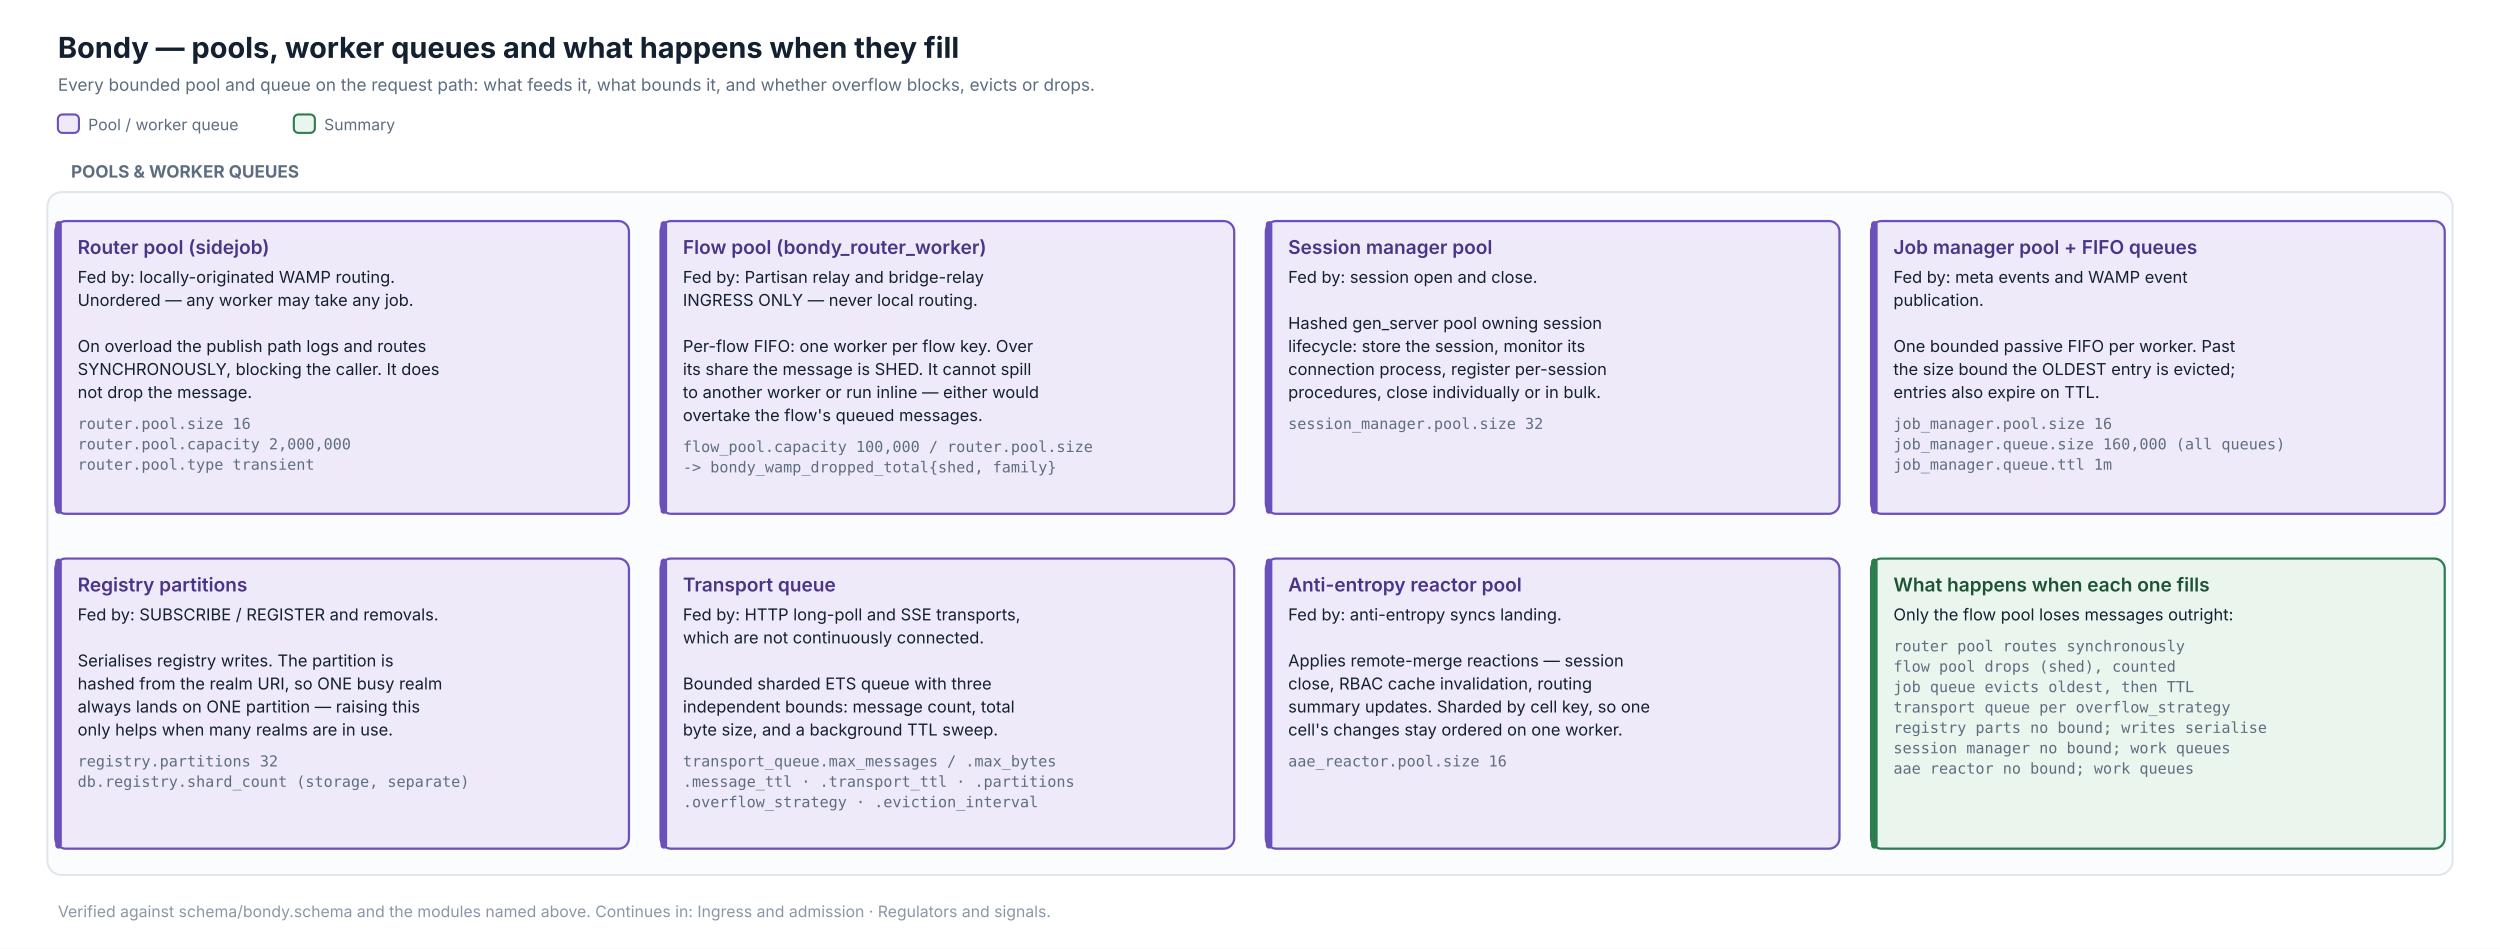
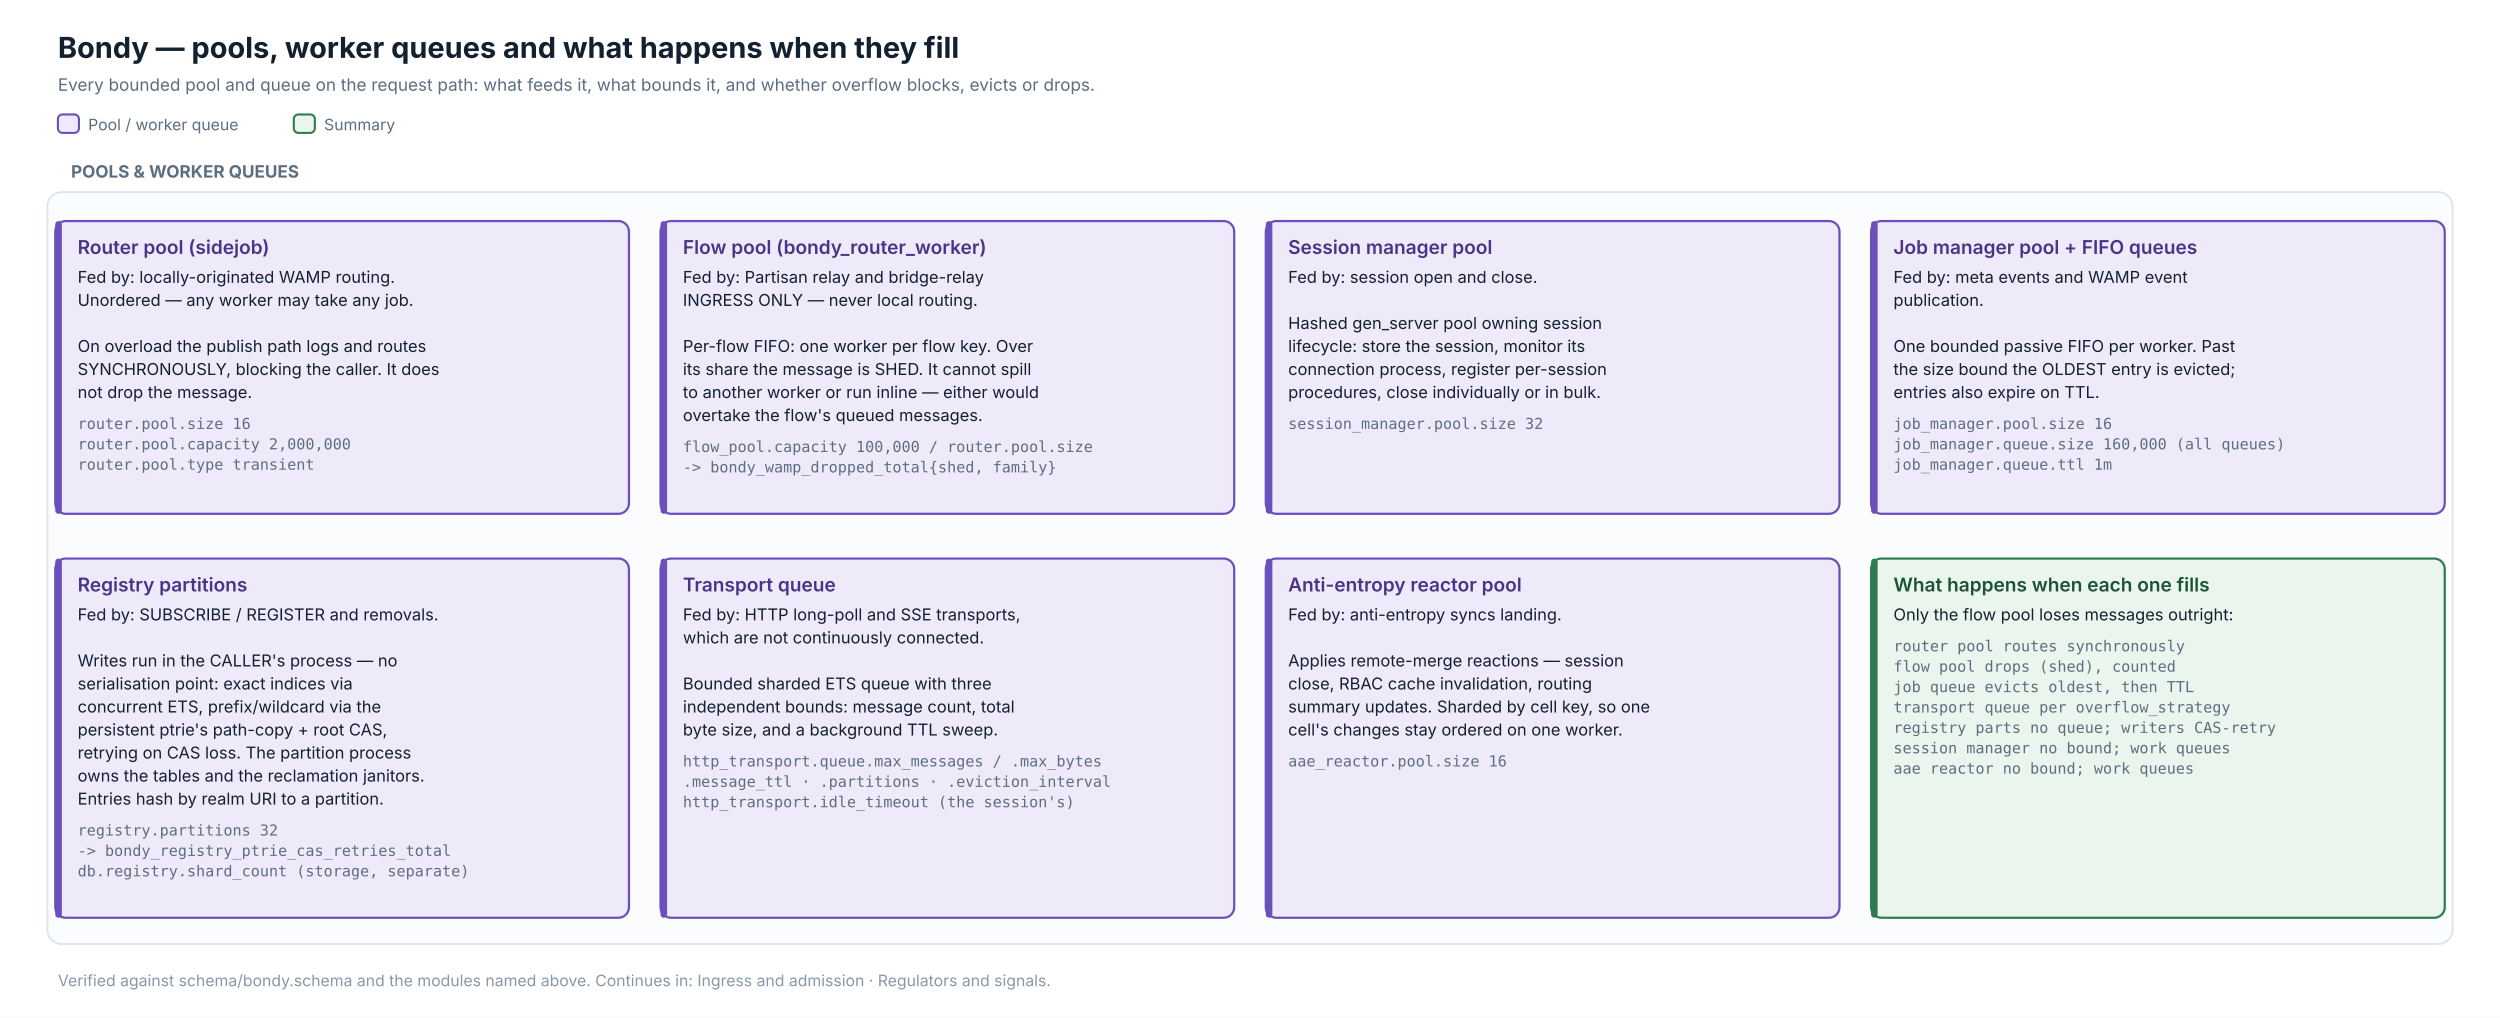
- <svg xmlns="http://www.w3.org/2000/svg" width="1900" height="721.0" viewBox="0 0 1900 721.0" font-family="Inter, 'Helvetica Neue', Helvetica, Arial, sans-serif">
+ <svg xmlns="http://www.w3.org/2000/svg" width="1900" height="773.5" viewBox="0 0 1900 773.5" font-family="Inter, 'Helvetica Neue', Helvetica, Arial, sans-serif">
  <defs>
    <marker id="arw" viewBox="0 0 10 10" refX="9" refY="5" markerWidth="7" markerHeight="7" orient="auto-start-reverse">
      <path d="M 0 0 L 10 5 L 0 10 z" fill="#7d8b9a" />
    </marker>
  </defs>
-   <rect width="1900" height="721.0" fill="#ffffff" />
+   <rect width="1900" height="773.5" fill="#ffffff" />
  <text x="44" y="44" font-family="Inter, 'Helvetica Neue', Helvetica, Arial, sans-serif" font-size="22" font-weight="700" fill="#132030" text-anchor="start">Bondy — pools, worker queues and what happens when they fill</text>
  <text x="44" y="69" font-family="Inter, 'Helvetica Neue', Helvetica, Arial, sans-serif" font-size="13" font-weight="400" fill="#5d6d80" text-anchor="start">Every bounded pool and queue on the request path: what feeds it, what bounds it, and whether overflow blocks, evicts or drops.</text>
  <rect x="44" y="87" width="16" height="14" rx="3.5" fill="#efeafa" stroke="#6b4fbb" stroke-width="1.6" />
  <text x="67" y="99" font-family="Inter, 'Helvetica Neue', Helvetica, Arial, sans-serif" font-size="12" font-weight="400" fill="#5d6d80" text-anchor="start">Pool / worker queue</text>
  <rect x="223.3" y="87" width="16" height="14" rx="3.5" fill="#e9f5ed" stroke="#2e7d4f" stroke-width="1.6" />
  <text x="246.3" y="99" font-family="Inter, 'Helvetica Neue', Helvetica, Arial, sans-serif" font-size="12" font-weight="400" fill="#5d6d80" text-anchor="start">Summary</text>
-   <rect x="36" y="146" width="1828" height="519.0" rx="11" fill="#fbfcfd" stroke="#dfe5ec" stroke-width="1.5" />
+   <rect x="36" y="146" width="1828" height="571.5" rx="11" fill="#fbfcfd" stroke="#dfe5ec" stroke-width="1.5" />
  <text x="54" y="135" font-family="Inter, 'Helvetica Neue', Helvetica, Arial, sans-serif" font-size="13" font-weight="700" fill="#5d6d80" text-anchor="start">POOLS &amp; WORKER QUEUES</text>
  <rect x="42" y="168" width="436" height="222.5" rx="8" fill="#efeafa" stroke="#6b4fbb" stroke-width="1.7" />
  <rect x="42" y="168" width="5" height="222.5" rx="2.5" fill="#6b4fbb" />
  <text x="59" y="193" font-family="Inter, 'Helvetica Neue', Helvetica, Arial, sans-serif" font-size="14.5" font-weight="600" fill="#4a3487">Router pool  (sidejob)</text>
  <text x="59" y="215" font-family="Inter, 'Helvetica Neue', Helvetica, Arial, sans-serif" font-size="12.5" fill="#132030">Fed by: locally-originated WAMP routing.</text>
  <text x="59" y="232.5" font-family="Inter, 'Helvetica Neue', Helvetica, Arial, sans-serif" font-size="12.5" fill="#132030">Unordered — any worker may take any job.</text>
  <text x="59" y="250.0" font-family="Inter, 'Helvetica Neue', Helvetica, Arial, sans-serif" font-size="12.5" fill="#132030" />
  <text x="59" y="267.5" font-family="Inter, 'Helvetica Neue', Helvetica, Arial, sans-serif" font-size="12.5" fill="#132030">On overload the publish path logs and routes</text>
  <text x="59" y="285.0" font-family="Inter, 'Helvetica Neue', Helvetica, Arial, sans-serif" font-size="12.5" fill="#132030">SYNCHRONOUSLY, blocking the caller. It does</text>
  <text x="59" y="302.5" font-family="Inter, 'Helvetica Neue', Helvetica, Arial, sans-serif" font-size="12.5" fill="#132030">not drop the message.</text>
  <text x="59" y="326.0" font-family="'SF Mono', 'JetBrains Mono', Menlo, Consolas, monospace" font-size="11.5" fill="#5d6d80">router.pool.size      16</text>
  <text x="59" y="341.5" font-family="'SF Mono', 'JetBrains Mono', Menlo, Consolas, monospace" font-size="11.5" fill="#5d6d80">router.pool.capacity  2,000,000</text>
  <text x="59" y="357.0" font-family="'SF Mono', 'JetBrains Mono', Menlo, Consolas, monospace" font-size="11.5" fill="#5d6d80">router.pool.type      transient</text>
  <rect x="502" y="168" width="436" height="222.5" rx="8" fill="#efeafa" stroke="#6b4fbb" stroke-width="1.7" />
  <rect x="502" y="168" width="5" height="222.5" rx="2.5" fill="#6b4fbb" />
  <text x="519" y="193" font-family="Inter, 'Helvetica Neue', Helvetica, Arial, sans-serif" font-size="14.5" font-weight="600" fill="#4a3487">Flow pool  (bondy_router_worker)</text>
  <text x="519" y="215" font-family="Inter, 'Helvetica Neue', Helvetica, Arial, sans-serif" font-size="12.5" fill="#132030">Fed by: Partisan relay and bridge-relay</text>
  <text x="519" y="232.5" font-family="Inter, 'Helvetica Neue', Helvetica, Arial, sans-serif" font-size="12.5" fill="#132030">INGRESS ONLY — never local routing.</text>
  <text x="519" y="250.0" font-family="Inter, 'Helvetica Neue', Helvetica, Arial, sans-serif" font-size="12.5" fill="#132030" />
  <text x="519" y="267.5" font-family="Inter, 'Helvetica Neue', Helvetica, Arial, sans-serif" font-size="12.5" fill="#132030">Per-flow FIFO: one worker per flow key. Over</text>
  <text x="519" y="285.0" font-family="Inter, 'Helvetica Neue', Helvetica, Arial, sans-serif" font-size="12.5" fill="#132030">its share the message is SHED. It cannot spill</text>
  <text x="519" y="302.5" font-family="Inter, 'Helvetica Neue', Helvetica, Arial, sans-serif" font-size="12.5" fill="#132030">to another worker or run inline — either would</text>
  <text x="519" y="320.0" font-family="Inter, 'Helvetica Neue', Helvetica, Arial, sans-serif" font-size="12.5" fill="#132030">overtake the flow's queued messages.</text>
  <text x="519" y="343.5" font-family="'SF Mono', 'JetBrains Mono', Menlo, Consolas, monospace" font-size="11.5" fill="#5d6d80">flow_pool.capacity 100,000 / router.pool.size</text>
  <text x="519" y="359.0" font-family="'SF Mono', 'JetBrains Mono', Menlo, Consolas, monospace" font-size="11.5" fill="#5d6d80">-&gt; bondy_wamp_dropped_total{shed, family}</text>
  <rect x="962" y="168" width="436" height="222.5" rx="8" fill="#efeafa" stroke="#6b4fbb" stroke-width="1.7" />
  <rect x="962" y="168" width="5" height="222.5" rx="2.5" fill="#6b4fbb" />
  <text x="979" y="193" font-family="Inter, 'Helvetica Neue', Helvetica, Arial, sans-serif" font-size="14.5" font-weight="600" fill="#4a3487">Session manager pool</text>
  <text x="979" y="215" font-family="Inter, 'Helvetica Neue', Helvetica, Arial, sans-serif" font-size="12.5" fill="#132030">Fed by: session open and close.</text>
  <text x="979" y="232.5" font-family="Inter, 'Helvetica Neue', Helvetica, Arial, sans-serif" font-size="12.5" fill="#132030" />
  <text x="979" y="250.0" font-family="Inter, 'Helvetica Neue', Helvetica, Arial, sans-serif" font-size="12.5" fill="#132030">Hashed gen_server pool owning session</text>
  <text x="979" y="267.5" font-family="Inter, 'Helvetica Neue', Helvetica, Arial, sans-serif" font-size="12.5" fill="#132030">lifecycle: store the session, monitor its</text>
  <text x="979" y="285.0" font-family="Inter, 'Helvetica Neue', Helvetica, Arial, sans-serif" font-size="12.5" fill="#132030">connection process, register per-session</text>
  <text x="979" y="302.5" font-family="Inter, 'Helvetica Neue', Helvetica, Arial, sans-serif" font-size="12.5" fill="#132030">procedures, close individually or in bulk.</text>
  <text x="979" y="326.0" font-family="'SF Mono', 'JetBrains Mono', Menlo, Consolas, monospace" font-size="11.5" fill="#5d6d80">session_manager.pool.size  32</text>
  <rect x="1422" y="168" width="436" height="222.5" rx="8" fill="#efeafa" stroke="#6b4fbb" stroke-width="1.7" />
  <rect x="1422" y="168" width="5" height="222.5" rx="2.5" fill="#6b4fbb" />
  <text x="1439" y="193" font-family="Inter, 'Helvetica Neue', Helvetica, Arial, sans-serif" font-size="14.5" font-weight="600" fill="#4a3487">Job manager pool + FIFO queues</text>
  <text x="1439" y="215" font-family="Inter, 'Helvetica Neue', Helvetica, Arial, sans-serif" font-size="12.5" fill="#132030">Fed by: meta events and WAMP event</text>
  <text x="1439" y="232.5" font-family="Inter, 'Helvetica Neue', Helvetica, Arial, sans-serif" font-size="12.5" fill="#132030">publication.</text>
  <text x="1439" y="250.0" font-family="Inter, 'Helvetica Neue', Helvetica, Arial, sans-serif" font-size="12.5" fill="#132030" />
  <text x="1439" y="267.5" font-family="Inter, 'Helvetica Neue', Helvetica, Arial, sans-serif" font-size="12.5" fill="#132030">One bounded passive FIFO per worker. Past</text>
  <text x="1439" y="285.0" font-family="Inter, 'Helvetica Neue', Helvetica, Arial, sans-serif" font-size="12.5" fill="#132030">the size bound the OLDEST entry is evicted;</text>
  <text x="1439" y="302.5" font-family="Inter, 'Helvetica Neue', Helvetica, Arial, sans-serif" font-size="12.5" fill="#132030">entries also expire on TTL.</text>
  <text x="1439" y="326.0" font-family="'SF Mono', 'JetBrains Mono', Menlo, Consolas, monospace" font-size="11.5" fill="#5d6d80">job_manager.pool.size   16</text>
  <text x="1439" y="341.5" font-family="'SF Mono', 'JetBrains Mono', Menlo, Consolas, monospace" font-size="11.5" fill="#5d6d80">job_manager.queue.size  160,000 (all queues)</text>
  <text x="1439" y="357.0" font-family="'SF Mono', 'JetBrains Mono', Menlo, Consolas, monospace" font-size="11.5" fill="#5d6d80">job_manager.queue.ttl   1m</text>
-   <rect x="42" y="424.5" width="436" height="220.5" rx="8" fill="#efeafa" stroke="#6b4fbb" stroke-width="1.7" />
-   <rect x="42" y="424.5" width="5" height="220.5" rx="2.5" fill="#6b4fbb" />
+   <rect x="42" y="424.5" width="436" height="273.0" rx="8" fill="#efeafa" stroke="#6b4fbb" stroke-width="1.7" />
+   <rect x="42" y="424.5" width="5" height="273.0" rx="2.5" fill="#6b4fbb" />
  <text x="59" y="449.5" font-family="Inter, 'Helvetica Neue', Helvetica, Arial, sans-serif" font-size="14.5" font-weight="600" fill="#4a3487">Registry partitions</text>
  <text x="59" y="471.5" font-family="Inter, 'Helvetica Neue', Helvetica, Arial, sans-serif" font-size="12.5" fill="#132030">Fed by: SUBSCRIBE / REGISTER and removals.</text>
  <text x="59" y="489.0" font-family="Inter, 'Helvetica Neue', Helvetica, Arial, sans-serif" font-size="12.5" fill="#132030" />
-   <text x="59" y="506.5" font-family="Inter, 'Helvetica Neue', Helvetica, Arial, sans-serif" font-size="12.5" fill="#132030">Serialises registry writes. The partition is</text>
-   <text x="59" y="524.0" font-family="Inter, 'Helvetica Neue', Helvetica, Arial, sans-serif" font-size="12.5" fill="#132030">hashed from the realm URI, so ONE busy realm</text>
-   <text x="59" y="541.5" font-family="Inter, 'Helvetica Neue', Helvetica, Arial, sans-serif" font-size="12.5" fill="#132030">always lands on ONE partition — raising this</text>
-   <text x="59" y="559.0" font-family="Inter, 'Helvetica Neue', Helvetica, Arial, sans-serif" font-size="12.5" fill="#132030">only helps when many realms are in use.</text>
-   <text x="59" y="582.5" font-family="'SF Mono', 'JetBrains Mono', Menlo, Consolas, monospace" font-size="11.5" fill="#5d6d80">registry.partitions       32</text>
-   <text x="59" y="598.0" font-family="'SF Mono', 'JetBrains Mono', Menlo, Consolas, monospace" font-size="11.5" fill="#5d6d80">db.registry.shard_count   (storage, separate)</text>
-   <rect x="502" y="424.5" width="436" height="220.5" rx="8" fill="#efeafa" stroke="#6b4fbb" stroke-width="1.7" />
-   <rect x="502" y="424.5" width="5" height="220.5" rx="2.5" fill="#6b4fbb" />
+   <text x="59" y="506.5" font-family="Inter, 'Helvetica Neue', Helvetica, Arial, sans-serif" font-size="12.5" fill="#132030">Writes run in the CALLER's process — no</text>
+   <text x="59" y="524.0" font-family="Inter, 'Helvetica Neue', Helvetica, Arial, sans-serif" font-size="12.5" fill="#132030">serialisation point: exact indices via</text>
+   <text x="59" y="541.5" font-family="Inter, 'Helvetica Neue', Helvetica, Arial, sans-serif" font-size="12.5" fill="#132030">concurrent ETS, prefix/wildcard via the</text>
+   <text x="59" y="559.0" font-family="Inter, 'Helvetica Neue', Helvetica, Arial, sans-serif" font-size="12.5" fill="#132030">persistent ptrie's path-copy + root CAS,</text>
+   <text x="59" y="576.5" font-family="Inter, 'Helvetica Neue', Helvetica, Arial, sans-serif" font-size="12.5" fill="#132030">retrying on CAS loss. The partition process</text>
+   <text x="59" y="594.0" font-family="Inter, 'Helvetica Neue', Helvetica, Arial, sans-serif" font-size="12.5" fill="#132030">owns the tables and the reclamation janitors.</text>
+   <text x="59" y="611.5" font-family="Inter, 'Helvetica Neue', Helvetica, Arial, sans-serif" font-size="12.5" fill="#132030">Entries hash by realm URI to a partition.</text>
+   <text x="59" y="635.0" font-family="'SF Mono', 'JetBrains Mono', Menlo, Consolas, monospace" font-size="11.5" fill="#5d6d80">registry.partitions       32</text>
+   <text x="59" y="650.5" font-family="'SF Mono', 'JetBrains Mono', Menlo, Consolas, monospace" font-size="11.5" fill="#5d6d80">-&gt; bondy_registry_ptrie_cas_retries_total</text>
+   <text x="59" y="666.0" font-family="'SF Mono', 'JetBrains Mono', Menlo, Consolas, monospace" font-size="11.5" fill="#5d6d80">db.registry.shard_count   (storage, separate)</text>
+   <rect x="502" y="424.5" width="436" height="273.0" rx="8" fill="#efeafa" stroke="#6b4fbb" stroke-width="1.7" />
+   <rect x="502" y="424.5" width="5" height="273.0" rx="2.5" fill="#6b4fbb" />
  <text x="519" y="449.5" font-family="Inter, 'Helvetica Neue', Helvetica, Arial, sans-serif" font-size="14.5" font-weight="600" fill="#4a3487">Transport queue</text>
  <text x="519" y="471.5" font-family="Inter, 'Helvetica Neue', Helvetica, Arial, sans-serif" font-size="12.5" fill="#132030">Fed by: HTTP long-poll and SSE transports,</text>
  <text x="519" y="489.0" font-family="Inter, 'Helvetica Neue', Helvetica, Arial, sans-serif" font-size="12.5" fill="#132030">which are not continuously connected.</text>
  <text x="519" y="506.5" font-family="Inter, 'Helvetica Neue', Helvetica, Arial, sans-serif" font-size="12.5" fill="#132030" />
  <text x="519" y="524.0" font-family="Inter, 'Helvetica Neue', Helvetica, Arial, sans-serif" font-size="12.5" fill="#132030">Bounded sharded ETS queue with three</text>
  <text x="519" y="541.5" font-family="Inter, 'Helvetica Neue', Helvetica, Arial, sans-serif" font-size="12.5" fill="#132030">independent bounds: message count, total</text>
  <text x="519" y="559.0" font-family="Inter, 'Helvetica Neue', Helvetica, Arial, sans-serif" font-size="12.5" fill="#132030">byte size, and a background TTL sweep.</text>
-   <text x="519" y="582.5" font-family="'SF Mono', 'JetBrains Mono', Menlo, Consolas, monospace" font-size="11.5" fill="#5d6d80">transport_queue.max_messages / .max_bytes</text>
-   <text x="519" y="598.0" font-family="'SF Mono', 'JetBrains Mono', Menlo, Consolas, monospace" font-size="11.5" fill="#5d6d80">  .message_ttl · .transport_ttl · .partitions</text>
-   <text x="519" y="613.5" font-family="'SF Mono', 'JetBrains Mono', Menlo, Consolas, monospace" font-size="11.5" fill="#5d6d80">  .overflow_strategy · .eviction_interval</text>
-   <rect x="962" y="424.5" width="436" height="220.5" rx="8" fill="#efeafa" stroke="#6b4fbb" stroke-width="1.7" />
-   <rect x="962" y="424.5" width="5" height="220.5" rx="2.5" fill="#6b4fbb" />
+   <text x="519" y="582.5" font-family="'SF Mono', 'JetBrains Mono', Menlo, Consolas, monospace" font-size="11.5" fill="#5d6d80">http_transport.queue.max_messages / .max_bytes</text>
+   <text x="519" y="598.0" font-family="'SF Mono', 'JetBrains Mono', Menlo, Consolas, monospace" font-size="11.5" fill="#5d6d80">  .message_ttl · .partitions · .eviction_interval</text>
+   <text x="519" y="613.5" font-family="'SF Mono', 'JetBrains Mono', Menlo, Consolas, monospace" font-size="11.5" fill="#5d6d80">http_transport.idle_timeout (the session's)</text>
+   <rect x="962" y="424.5" width="436" height="273.0" rx="8" fill="#efeafa" stroke="#6b4fbb" stroke-width="1.7" />
+   <rect x="962" y="424.5" width="5" height="273.0" rx="2.5" fill="#6b4fbb" />
  <text x="979" y="449.5" font-family="Inter, 'Helvetica Neue', Helvetica, Arial, sans-serif" font-size="14.5" font-weight="600" fill="#4a3487">Anti-entropy reactor pool</text>
  <text x="979" y="471.5" font-family="Inter, 'Helvetica Neue', Helvetica, Arial, sans-serif" font-size="12.5" fill="#132030">Fed by: anti-entropy syncs landing.</text>
  <text x="979" y="489.0" font-family="Inter, 'Helvetica Neue', Helvetica, Arial, sans-serif" font-size="12.5" fill="#132030" />
  <text x="979" y="506.5" font-family="Inter, 'Helvetica Neue', Helvetica, Arial, sans-serif" font-size="12.5" fill="#132030">Applies remote-merge reactions — session</text>
  <text x="979" y="524.0" font-family="Inter, 'Helvetica Neue', Helvetica, Arial, sans-serif" font-size="12.5" fill="#132030">close, RBAC cache invalidation, routing</text>
  <text x="979" y="541.5" font-family="Inter, 'Helvetica Neue', Helvetica, Arial, sans-serif" font-size="12.5" fill="#132030">summary updates. Sharded by cell key, so one</text>
  <text x="979" y="559.0" font-family="Inter, 'Helvetica Neue', Helvetica, Arial, sans-serif" font-size="12.5" fill="#132030">cell's changes stay ordered on one worker.</text>
  <text x="979" y="582.5" font-family="'SF Mono', 'JetBrains Mono', Menlo, Consolas, monospace" font-size="11.5" fill="#5d6d80">aae_reactor.pool.size  16</text>
-   <rect x="1422" y="424.5" width="436" height="220.5" rx="8" fill="#e9f5ed" stroke="#2e7d4f" stroke-width="1.7" />
-   <rect x="1422" y="424.5" width="5" height="220.5" rx="2.5" fill="#2e7d4f" />
+   <rect x="1422" y="424.5" width="436" height="273.0" rx="8" fill="#e9f5ed" stroke="#2e7d4f" stroke-width="1.7" />
+   <rect x="1422" y="424.5" width="5" height="273.0" rx="2.5" fill="#2e7d4f" />
  <text x="1439" y="449.5" font-family="Inter, 'Helvetica Neue', Helvetica, Arial, sans-serif" font-size="14.5" font-weight="600" fill="#1d5334">What happens when each one fills</text>
  <text x="1439" y="471.5" font-family="Inter, 'Helvetica Neue', Helvetica, Arial, sans-serif" font-size="12.5" fill="#132030">Only the flow pool loses messages outright:</text>
  <text x="1439" y="495.0" font-family="'SF Mono', 'JetBrains Mono', Menlo, Consolas, monospace" font-size="11.5" fill="#5d6d80">router pool      routes synchronously</text>
  <text x="1439" y="510.5" font-family="'SF Mono', 'JetBrains Mono', Menlo, Consolas, monospace" font-size="11.5" fill="#5d6d80">flow pool        drops (shed), counted</text>
  <text x="1439" y="526.0" font-family="'SF Mono', 'JetBrains Mono', Menlo, Consolas, monospace" font-size="11.5" fill="#5d6d80">job queue        evicts oldest, then TTL</text>
  <text x="1439" y="541.5" font-family="'SF Mono', 'JetBrains Mono', Menlo, Consolas, monospace" font-size="11.5" fill="#5d6d80">transport queue  per overflow_strategy</text>
-   <text x="1439" y="557.0" font-family="'SF Mono', 'JetBrains Mono', Menlo, Consolas, monospace" font-size="11.5" fill="#5d6d80">registry parts   no bound; writes serialise</text>
+   <text x="1439" y="557.0" font-family="'SF Mono', 'JetBrains Mono', Menlo, Consolas, monospace" font-size="11.5" fill="#5d6d80">registry parts   no queue; writers CAS-retry</text>
  <text x="1439" y="572.5" font-family="'SF Mono', 'JetBrains Mono', Menlo, Consolas, monospace" font-size="11.5" fill="#5d6d80">session manager  no bound; work queues</text>
  <text x="1439" y="588.0" font-family="'SF Mono', 'JetBrains Mono', Menlo, Consolas, monospace" font-size="11.5" fill="#5d6d80">aae reactor      no bound; work queues</text>
-   <text x="44" y="697.0" font-family="Inter, 'Helvetica Neue', Helvetica, Arial, sans-serif" font-size="12" font-weight="400" fill="#8a97a6" text-anchor="start">Verified against schema/bondy.schema and the modules named above.   Continues in: Ingress and admission · Regulators and signals.</text>
+   <text x="44" y="749.5" font-family="Inter, 'Helvetica Neue', Helvetica, Arial, sans-serif" font-size="12" font-weight="400" fill="#8a97a6" text-anchor="start">Verified against schema/bondy.schema and the modules named above.   Continues in: Ingress and admission · Regulators and signals.</text>
</svg>
